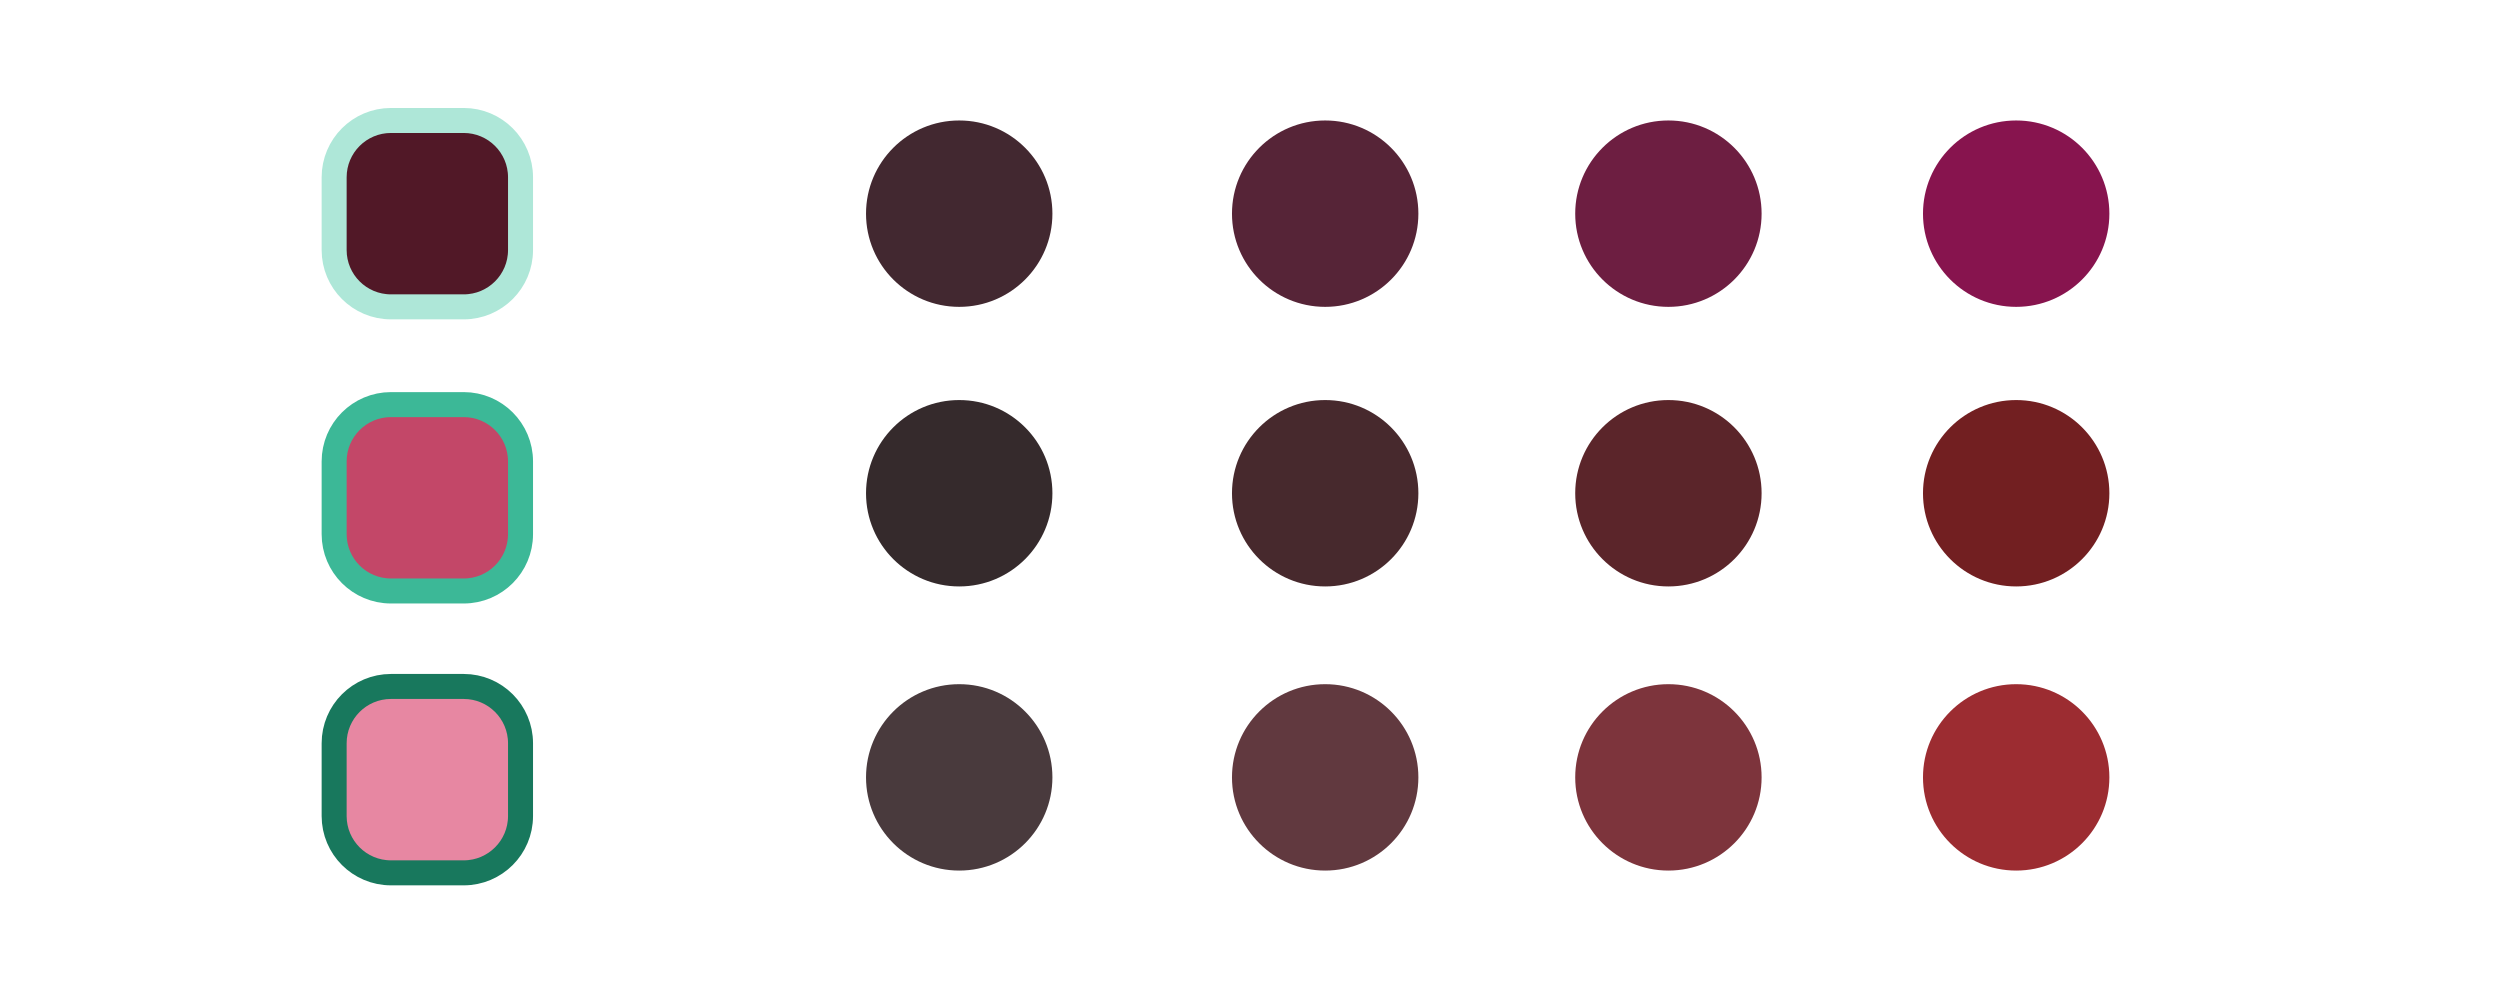
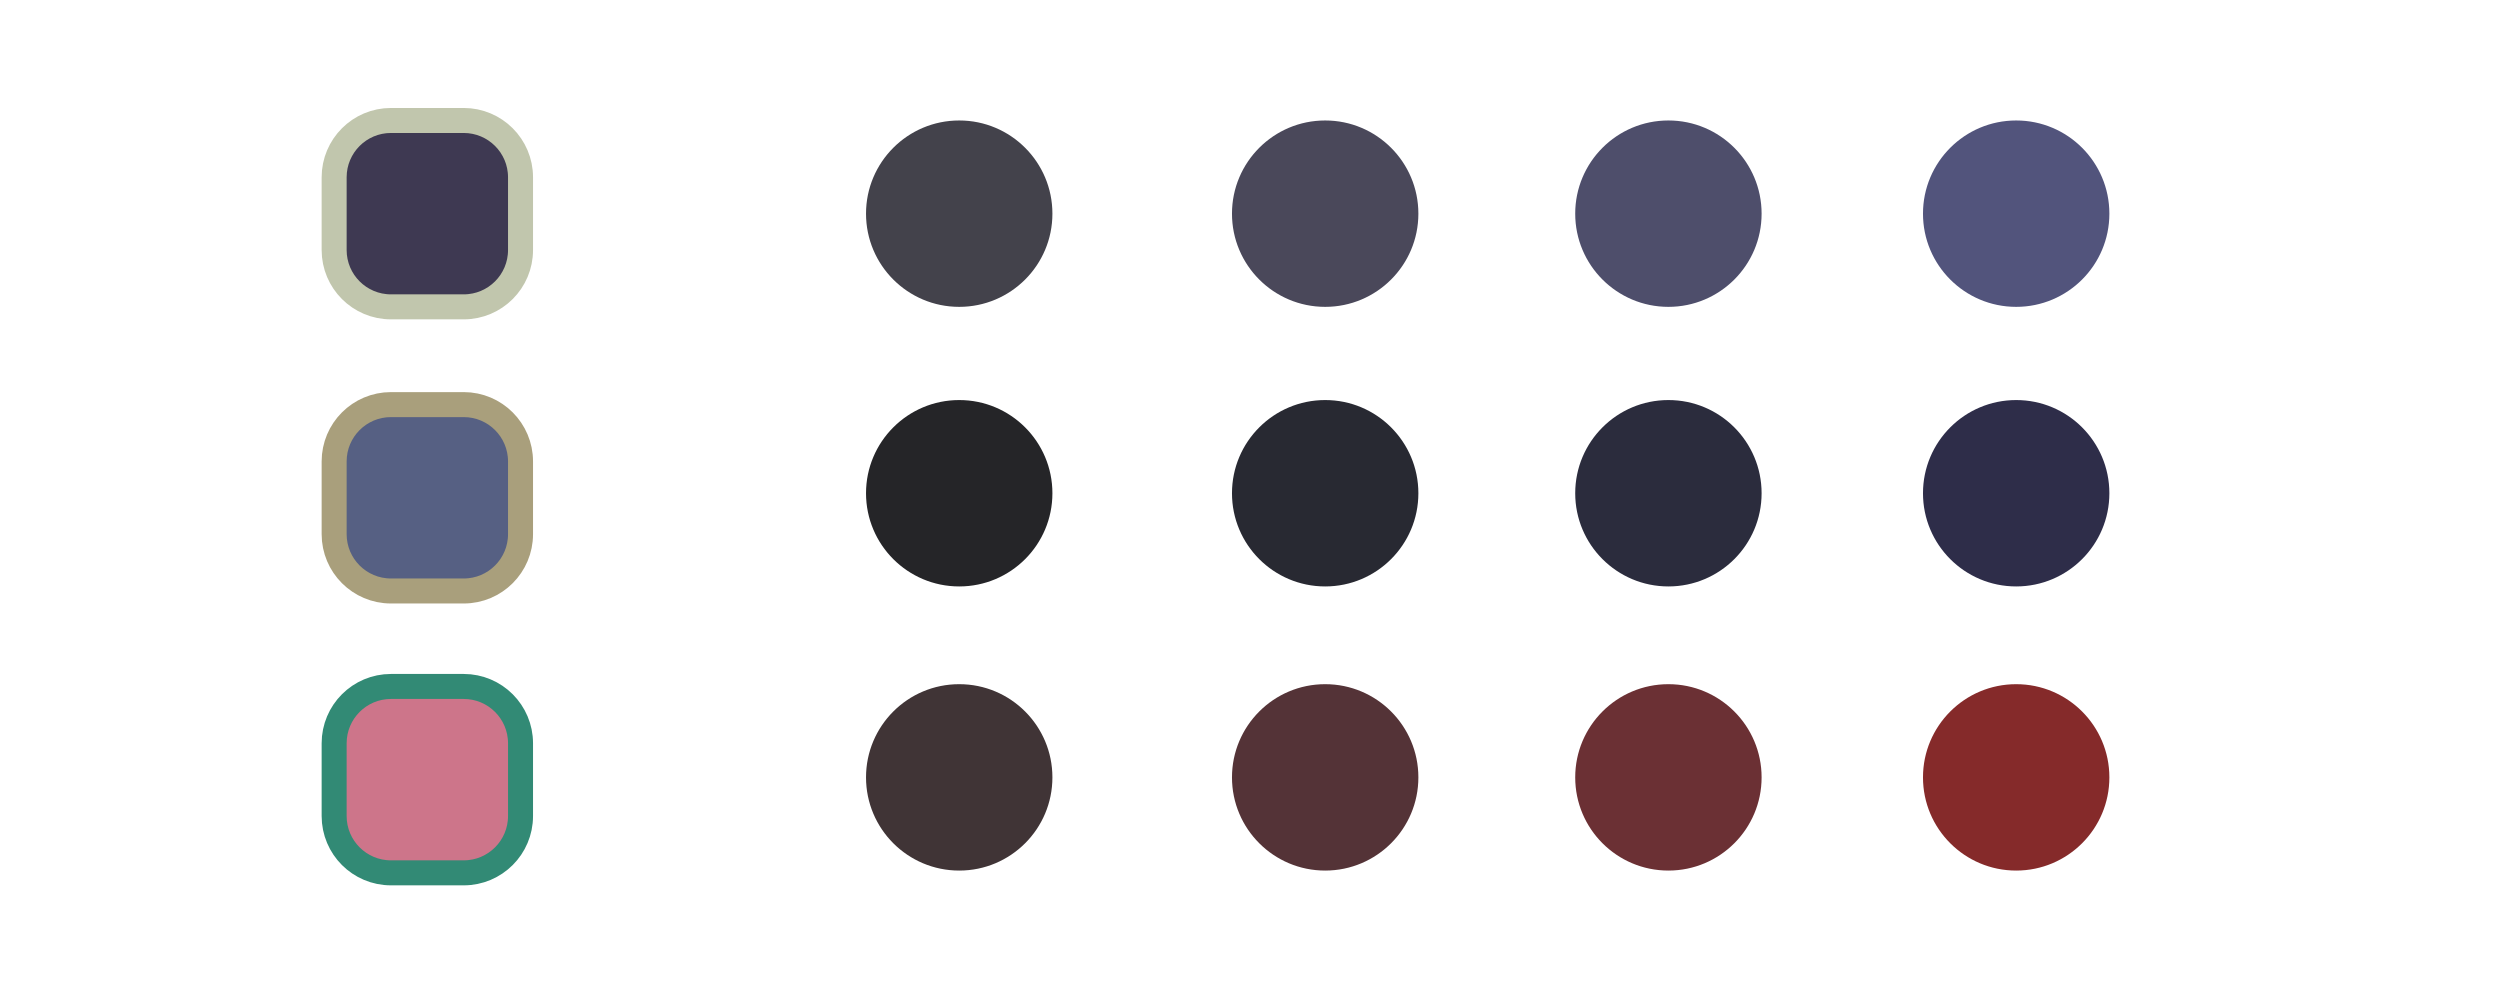
<svg xmlns="http://www.w3.org/2000/svg" width="1000" height="400" viewBox="0 0 264.583 105.833" version="1.1" id="svg1">
  <defs id="defs1" />
  <g id="layer1">
-     <rect style="fill:#511827;fill-opacity:1;stroke:#AEE7D8;stroke-width:2.646;stroke-linecap:round;stroke-linejoin:round;stroke-dasharray:none;stroke-opacity:1;paint-order:fill markers stroke" id="rect1" width="19.726" height="19.726" x="35.363" y="12.75" ry="6.014" />
-     <rect style="fill:#C34768;fill-opacity:1;stroke:#3CB897;stroke-width:2.646;stroke-linecap:round;stroke-linejoin:round;stroke-dasharray:none;stroke-opacity:1;paint-order:fill markers stroke" id="rect2" width="19.726" height="19.726" x="35.363" y="42.82" ry="6.014" />
-     <rect style="fill:#E787A2;fill-opacity:1;stroke:#18785D;stroke-width:2.646;stroke-linecap:round;stroke-linejoin:round;stroke-dasharray:none;stroke-opacity:1;paint-order:fill markers stroke" id="rect3" width="19.726" height="19.726" x="35.363" y="72.65" ry="6.014" />
-     <rect style="fill:#422830;fill-opacity:1;stroke:none;stroke-width:2.646;stroke-linecap:round;stroke-linejoin:round;stroke-dasharray:none;stroke-opacity:1;paint-order:fill markers stroke" id="rect4" width="19.726" height="19.726" x="91.654" y="12.75" ry="9.863" />
-     <rect style="fill:#562437;fill-opacity:1;stroke:none;stroke-width:2.646;stroke-linecap:round;stroke-linejoin:round;stroke-dasharray:none;stroke-opacity:1;paint-order:fill markers stroke" id="rect5" width="19.726" height="19.726" x="130.385" y="12.75" ry="9.863" />
-     <rect style="fill:#6D1E41;fill-opacity:1;stroke:none;stroke-width:2.646;stroke-linecap:round;stroke-linejoin:round;stroke-dasharray:none;stroke-opacity:1;paint-order:fill markers stroke" id="rect6" width="19.726" height="19.726" x="166.71" y="12.75" ry="9.863" />
-     <rect style="fill:#87144E;fill-opacity:1;stroke:none;stroke-width:2.646;stroke-linecap:round;stroke-linejoin:round;stroke-dasharray:none;stroke-opacity:1;paint-order:fill markers stroke" id="rect7" width="19.726" height="19.726" x="203.516" y="12.75" ry="9.863" />
-     <rect style="fill:#352A2C;fill-opacity:1;stroke:none;stroke-width:2.646;stroke-linecap:round;stroke-linejoin:round;stroke-dasharray:none;stroke-opacity:1;paint-order:fill markers stroke" id="rect8" width="19.726" height="19.726" x="91.654" y="42.339" ry="9.863" />
-     <rect style="fill:#47292D;fill-opacity:1;stroke:none;stroke-width:2.646;stroke-linecap:round;stroke-linejoin:round;stroke-dasharray:none;stroke-opacity:1;paint-order:fill markers stroke" id="rect9" width="19.726" height="19.726" x="130.385" y="42.339" ry="9.863" />
-     <rect style="fill:#5B252A;fill-opacity:1;stroke:none;stroke-width:2.646;stroke-linecap:round;stroke-linejoin:round;stroke-dasharray:none;stroke-opacity:1;paint-order:fill markers stroke" id="rect10" width="19.726" height="19.726" x="166.71" y="42.339" ry="9.863" />
-     <rect style="fill:#721F21;fill-opacity:1;stroke:none;stroke-width:2.646;stroke-linecap:round;stroke-linejoin:round;stroke-dasharray:none;stroke-opacity:1;paint-order:fill markers stroke" id="rect11" width="19.726" height="19.726" x="203.516" y="42.339" ry="9.863" />
-     <rect style="fill:#493A3D;fill-opacity:1;stroke:none;stroke-width:2.646;stroke-linecap:round;stroke-linejoin:round;stroke-dasharray:none;stroke-opacity:1;paint-order:fill markers stroke" id="rect12" width="19.726" height="19.726" x="91.654" y="72.409" ry="9.863" />
-     <rect style="fill:#61393F;fill-opacity:1;stroke:none;stroke-width:2.646;stroke-linecap:round;stroke-linejoin:round;stroke-dasharray:none;stroke-opacity:1;paint-order:fill markers stroke" id="rect13" width="19.726" height="19.726" x="130.385" y="72.409" ry="9.863" />
-     <rect style="fill:#7D343C;fill-opacity:1;stroke:none;stroke-width:2.646;stroke-linecap:round;stroke-linejoin:round;stroke-dasharray:none;stroke-opacity:1;paint-order:fill markers stroke" id="rect14" width="19.726" height="19.726" x="166.71" y="72.409" ry="9.863" />
-     <rect style="fill:#9C2C31;fill-opacity:1;stroke:none;stroke-width:2.646;stroke-linecap:round;stroke-linejoin:round;stroke-dasharray:none;stroke-opacity:1;paint-order:fill markers stroke" id="rect15" width="19.726" height="19.726" x="203.516" y="72.409" ry="9.863" />
+     <rect style="fill:#3E3952;fill-opacity:1;stroke:#C1C6AD;stroke-width:2.646;stroke-linecap:round;stroke-linejoin:round;stroke-dasharray:none;stroke-opacity:1;paint-order:fill markers stroke" id="rect1" width="19.726" height="19.726" x="35.363" y="12.75" ry="6.014" />
+     <rect style="fill:#566083;fill-opacity:1;stroke:#A99F7C;stroke-width:2.646;stroke-linecap:round;stroke-linejoin:round;stroke-dasharray:none;stroke-opacity:1;paint-order:fill markers stroke" id="rect2" width="19.726" height="19.726" x="35.363" y="42.82" ry="6.014" />
+     <rect style="fill:#CD758A;fill-opacity:1;stroke:#328A75;stroke-width:2.646;stroke-linecap:round;stroke-linejoin:round;stroke-dasharray:none;stroke-opacity:1;paint-order:fill markers stroke" id="rect3" width="19.726" height="19.726" x="35.363" y="72.65" ry="6.014" />
+     <rect style="fill:#43424B;fill-opacity:1;stroke:none;stroke-width:2.646;stroke-linecap:round;stroke-linejoin:round;stroke-dasharray:none;stroke-opacity:1;paint-order:fill markers stroke" id="rect4" width="19.726" height="19.726" x="91.654" y="12.75" ry="9.863" />
+     <rect style="fill:#4A485A;fill-opacity:1;stroke:none;stroke-width:2.646;stroke-linecap:round;stroke-linejoin:round;stroke-dasharray:none;stroke-opacity:1;paint-order:fill markers stroke" id="rect5" width="19.726" height="19.726" x="130.385" y="12.75" ry="9.863" />
+     <rect style="fill:#4E4E6B;fill-opacity:1;stroke:none;stroke-width:2.646;stroke-linecap:round;stroke-linejoin:round;stroke-dasharray:none;stroke-opacity:1;paint-order:fill markers stroke" id="rect6" width="19.726" height="19.726" x="166.71" y="12.75" ry="9.863" />
+     <rect style="fill:#52547C;fill-opacity:1;stroke:none;stroke-width:2.646;stroke-linecap:round;stroke-linejoin:round;stroke-dasharray:none;stroke-opacity:1;paint-order:fill markers stroke" id="rect7" width="19.726" height="19.726" x="203.516" y="12.75" ry="9.863" />
+     <rect style="fill:#252528;fill-opacity:1;stroke:none;stroke-width:2.646;stroke-linecap:round;stroke-linejoin:round;stroke-dasharray:none;stroke-opacity:1;paint-order:fill markers stroke" id="rect8" width="19.726" height="19.726" x="91.654" y="42.339" ry="9.863" />
+     <rect style="fill:#282932;fill-opacity:1;stroke:none;stroke-width:2.646;stroke-linecap:round;stroke-linejoin:round;stroke-dasharray:none;stroke-opacity:1;paint-order:fill markers stroke" id="rect9" width="19.726" height="19.726" x="130.385" y="42.339" ry="9.863" />
+     <rect style="fill:#2B2C3D;fill-opacity:1;stroke:none;stroke-width:2.646;stroke-linecap:round;stroke-linejoin:round;stroke-dasharray:none;stroke-opacity:1;paint-order:fill markers stroke" id="rect10" width="19.726" height="19.726" x="166.71" y="42.339" ry="9.863" />
+     <rect style="fill:#2E2D49;fill-opacity:1;stroke:none;stroke-width:2.646;stroke-linecap:round;stroke-linejoin:round;stroke-dasharray:none;stroke-opacity:1;paint-order:fill markers stroke" id="rect11" width="19.726" height="19.726" x="203.516" y="42.339" ry="9.863" />
+     <rect style="fill:#403436;fill-opacity:1;stroke:none;stroke-width:2.646;stroke-linecap:round;stroke-linejoin:round;stroke-dasharray:none;stroke-opacity:1;paint-order:fill markers stroke" id="rect12" width="19.726" height="19.726" x="91.654" y="72.409" ry="9.863" />
+     <rect style="fill:#543337;fill-opacity:1;stroke:none;stroke-width:2.646;stroke-linecap:round;stroke-linejoin:round;stroke-dasharray:none;stroke-opacity:1;paint-order:fill markers stroke" id="rect13" width="19.726" height="19.726" x="130.385" y="72.409" ry="9.863" />
+     <rect style="fill:#6B3034;fill-opacity:1;stroke:none;stroke-width:2.646;stroke-linecap:round;stroke-linejoin:round;stroke-dasharray:none;stroke-opacity:1;paint-order:fill markers stroke" id="rect14" width="19.726" height="19.726" x="166.71" y="72.409" ry="9.863" />
+     <rect style="fill:#852A2A;fill-opacity:1;stroke:none;stroke-width:2.646;stroke-linecap:round;stroke-linejoin:round;stroke-dasharray:none;stroke-opacity:1;paint-order:fill markers stroke" id="rect15" width="19.726" height="19.726" x="203.516" y="72.409" ry="9.863" />
  </g>
</svg>
